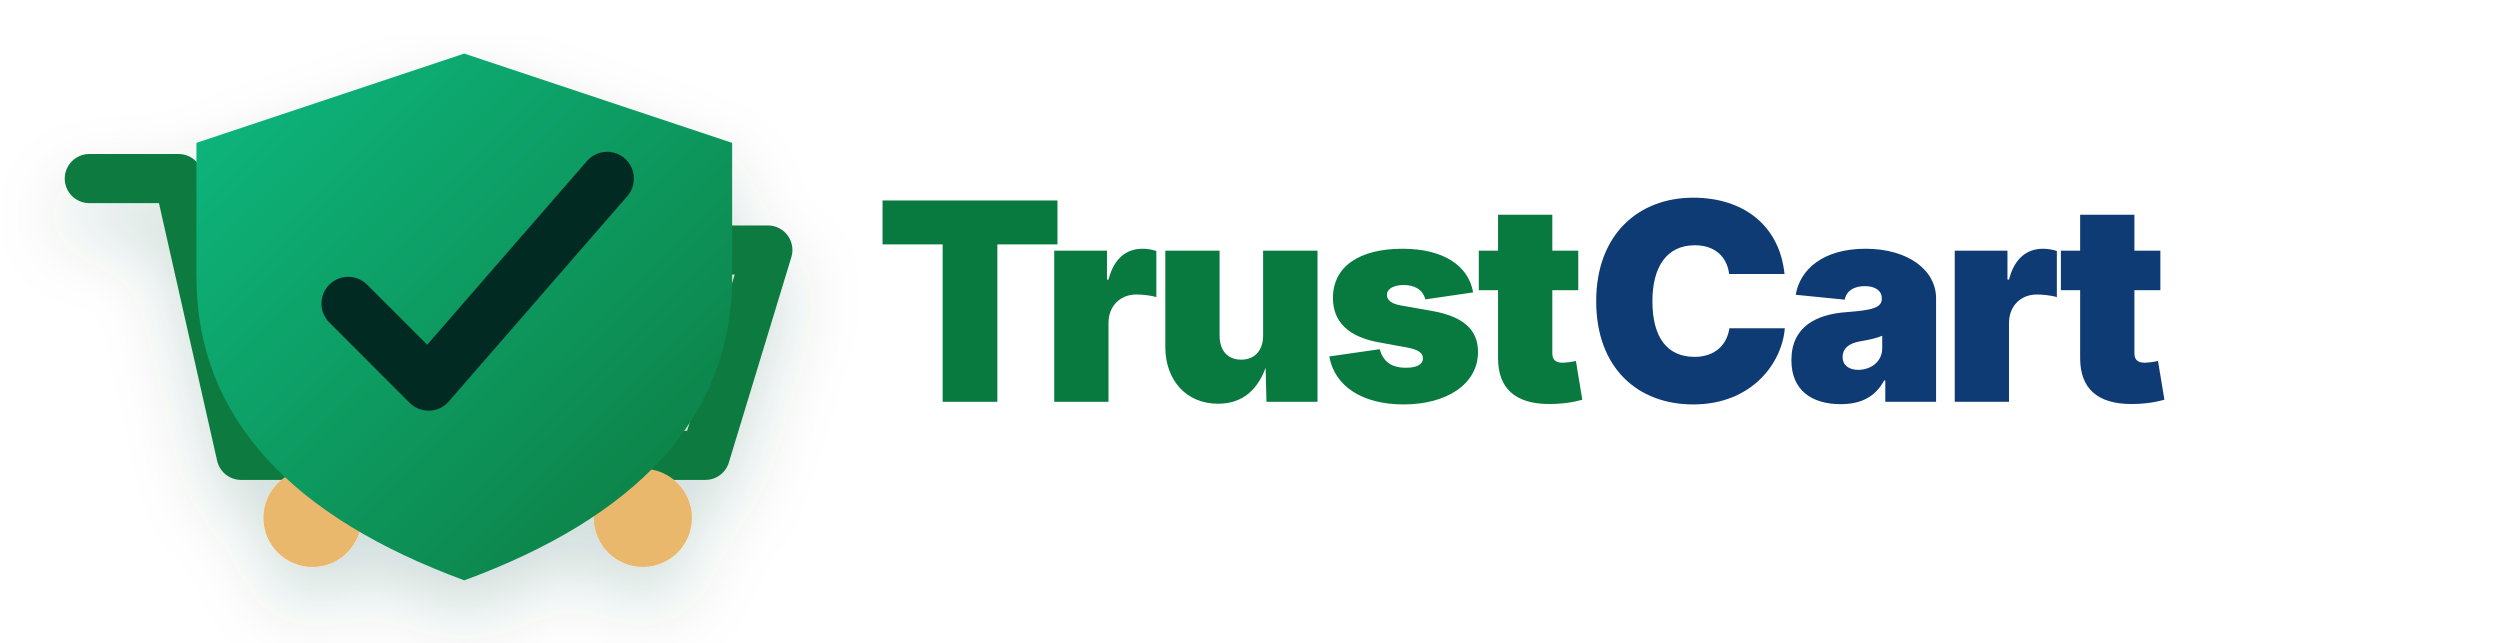
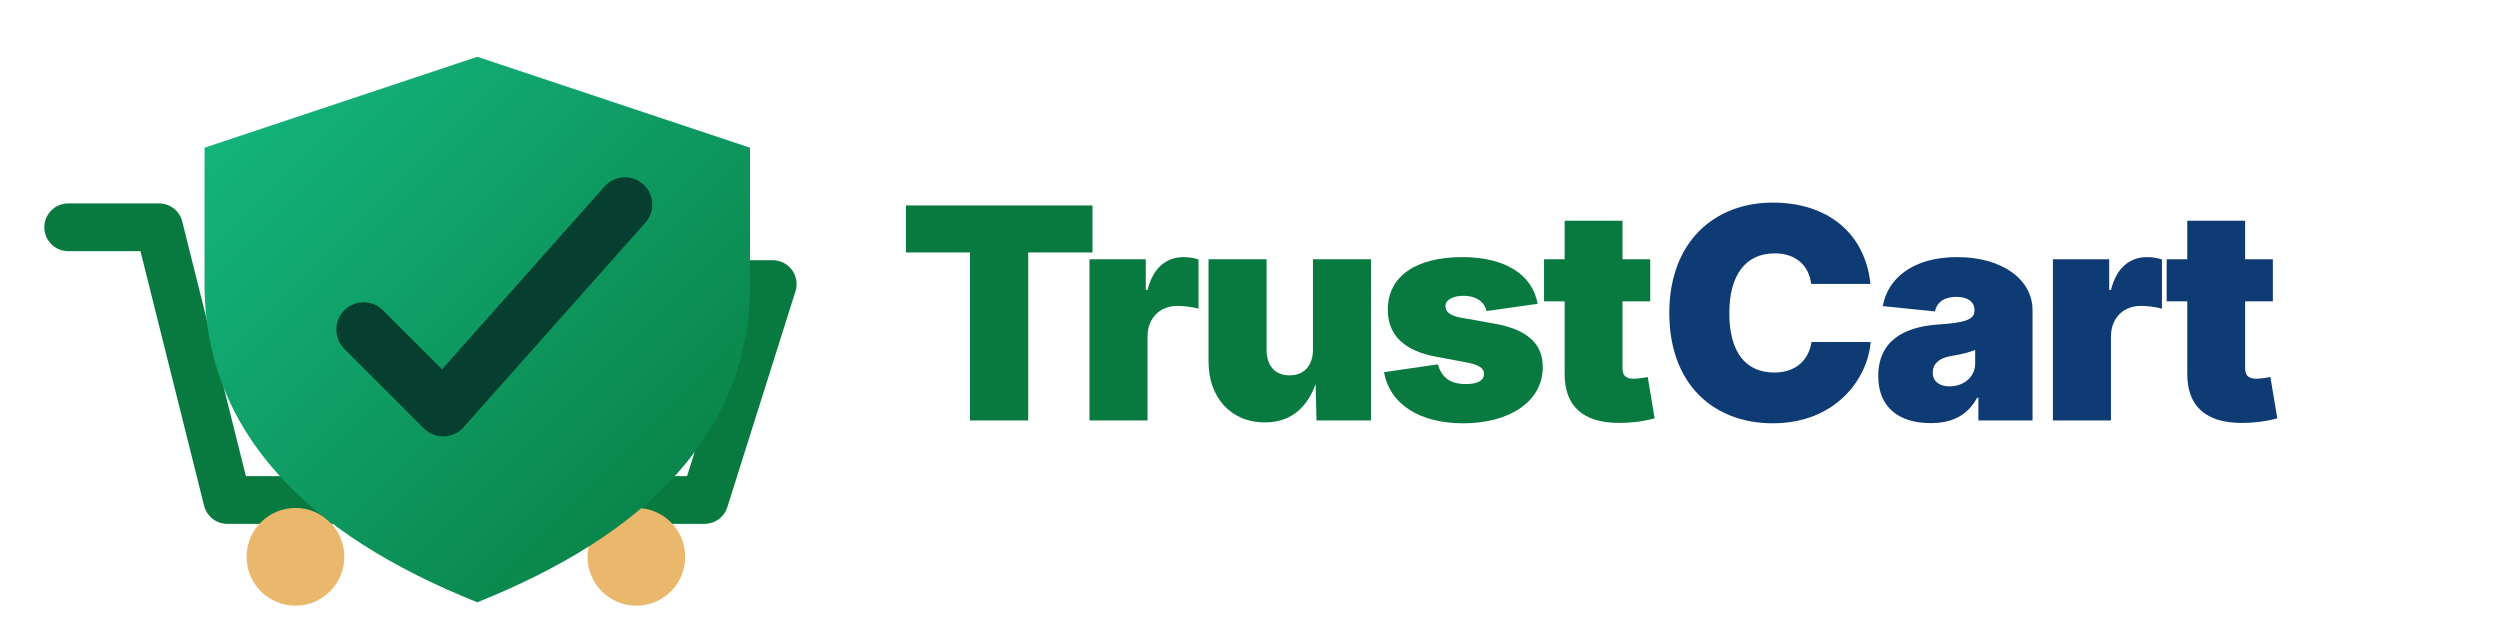
- <svg xmlns="http://www.w3.org/2000/svg" width="280" height="72" viewBox="0 0 280 72" role="img" aria-label="TrustCart logo">
+ <svg xmlns="http://www.w3.org/2000/svg" width="220" height="56" viewBox="0 0 220 56" role="img" aria-label="TrustCart logo">
  <defs>
-     <linearGradient id="trustGreen" x1="0" x2="1" y1="0" y2="1">
-       <stop offset="0" stop-color="#10b981" />
+     <linearGradient id="g" x1="0" x2="1" y1="0" y2="1">
+       <stop offset="0" stop-color="#14b982" />
      <stop offset="1" stop-color="#087a3f" />
    </linearGradient>
-     <filter id="soft" x="-20%" y="-20%" width="140%" height="140%">
-       <feDropShadow dx="0" dy="4" stdDeviation="4" flood-color="#064e3b" flood-opacity="0.18" />
-     </filter>
  </defs>
-   <rect width="280" height="72" fill="none" />
-   <g filter="url(#soft)">
-     <path d="M10 20h10l7 31h52l7-23H31" fill="none" stroke="#087a3f" stroke-width="5.5" stroke-linecap="round" stroke-linejoin="round" />
-     <circle cx="35" cy="58" r="5.5" fill="#eab86c" />
-     <circle cx="72" cy="58" r="5.5" fill="#eab86c" />
-     <path d="M52 6l30 10v15c0 16-11 27-30 34-19-7-30-18-30-34V16L52 6z" fill="url(#trustGreen)" />
-     <path d="M39 34l9 9 20-23" fill="none" stroke="#062c24" stroke-width="6" stroke-linecap="round" stroke-linejoin="round" />
+   <rect width="220" height="56" fill="none" />
+   <g transform="translate(4 4)">
+     <path d="M2 16h8l6 24h42l6-19H20" fill="none" stroke="#087a3f" stroke-width="4.2" stroke-linecap="round" stroke-linejoin="round" />
+     <circle cx="22" cy="45" r="4.3" fill="#eab86c" />
+     <circle cx="52" cy="45" r="4.3" fill="#eab86c" />
+     <path d="M38 1l24 8v12c0 13-9 22-24 28-15-6-24-15-24-28V9l24-8z" fill="url(#g)" />
+     <path d="M28 25l7 7 16-18" fill="none" stroke="#063f2f" stroke-width="4.8" stroke-linecap="round" stroke-linejoin="round" />
  </g>
-   <text x="98" y="45" font-size="31" font-family="Inter, Arial, sans-serif" font-weight="900" letter-spacing="-1" fill="#087a3f">Trust<tspan fill="#0f3b74">Cart</tspan>
+   <text x="79" y="37" font-size="26" font-family="Inter, Arial, sans-serif" font-weight="900" letter-spacing="-.8" fill="#087a3f">Trust<tspan fill="#0f3b74">Cart</tspan>
  </text>
</svg>
